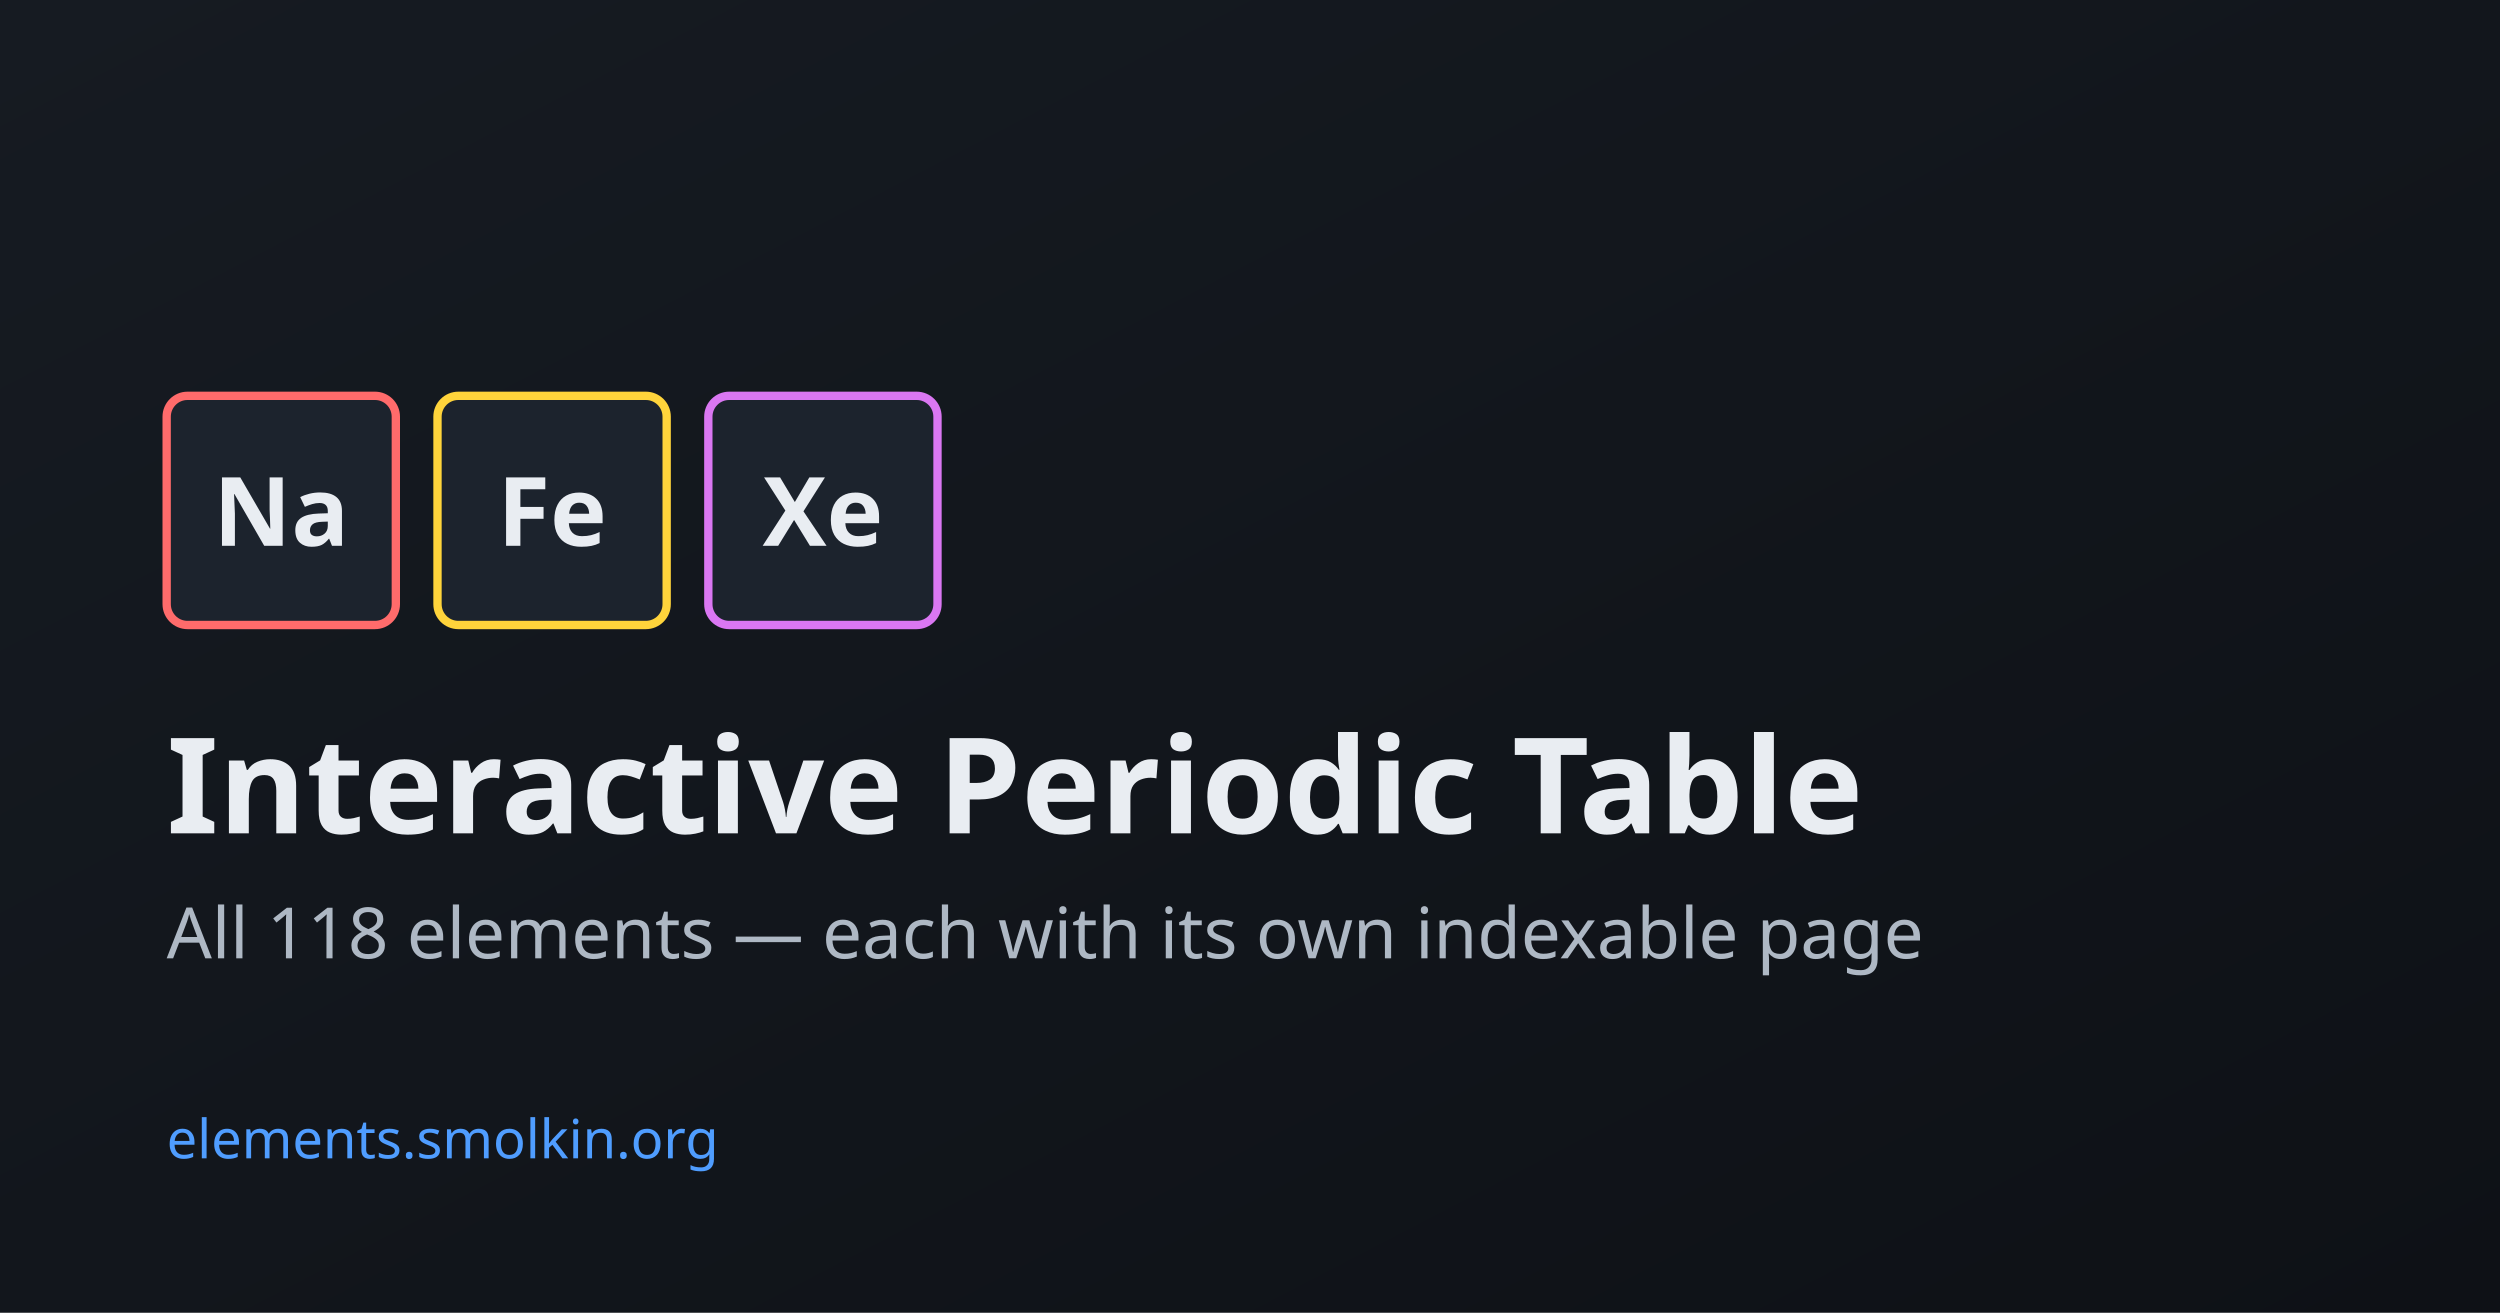
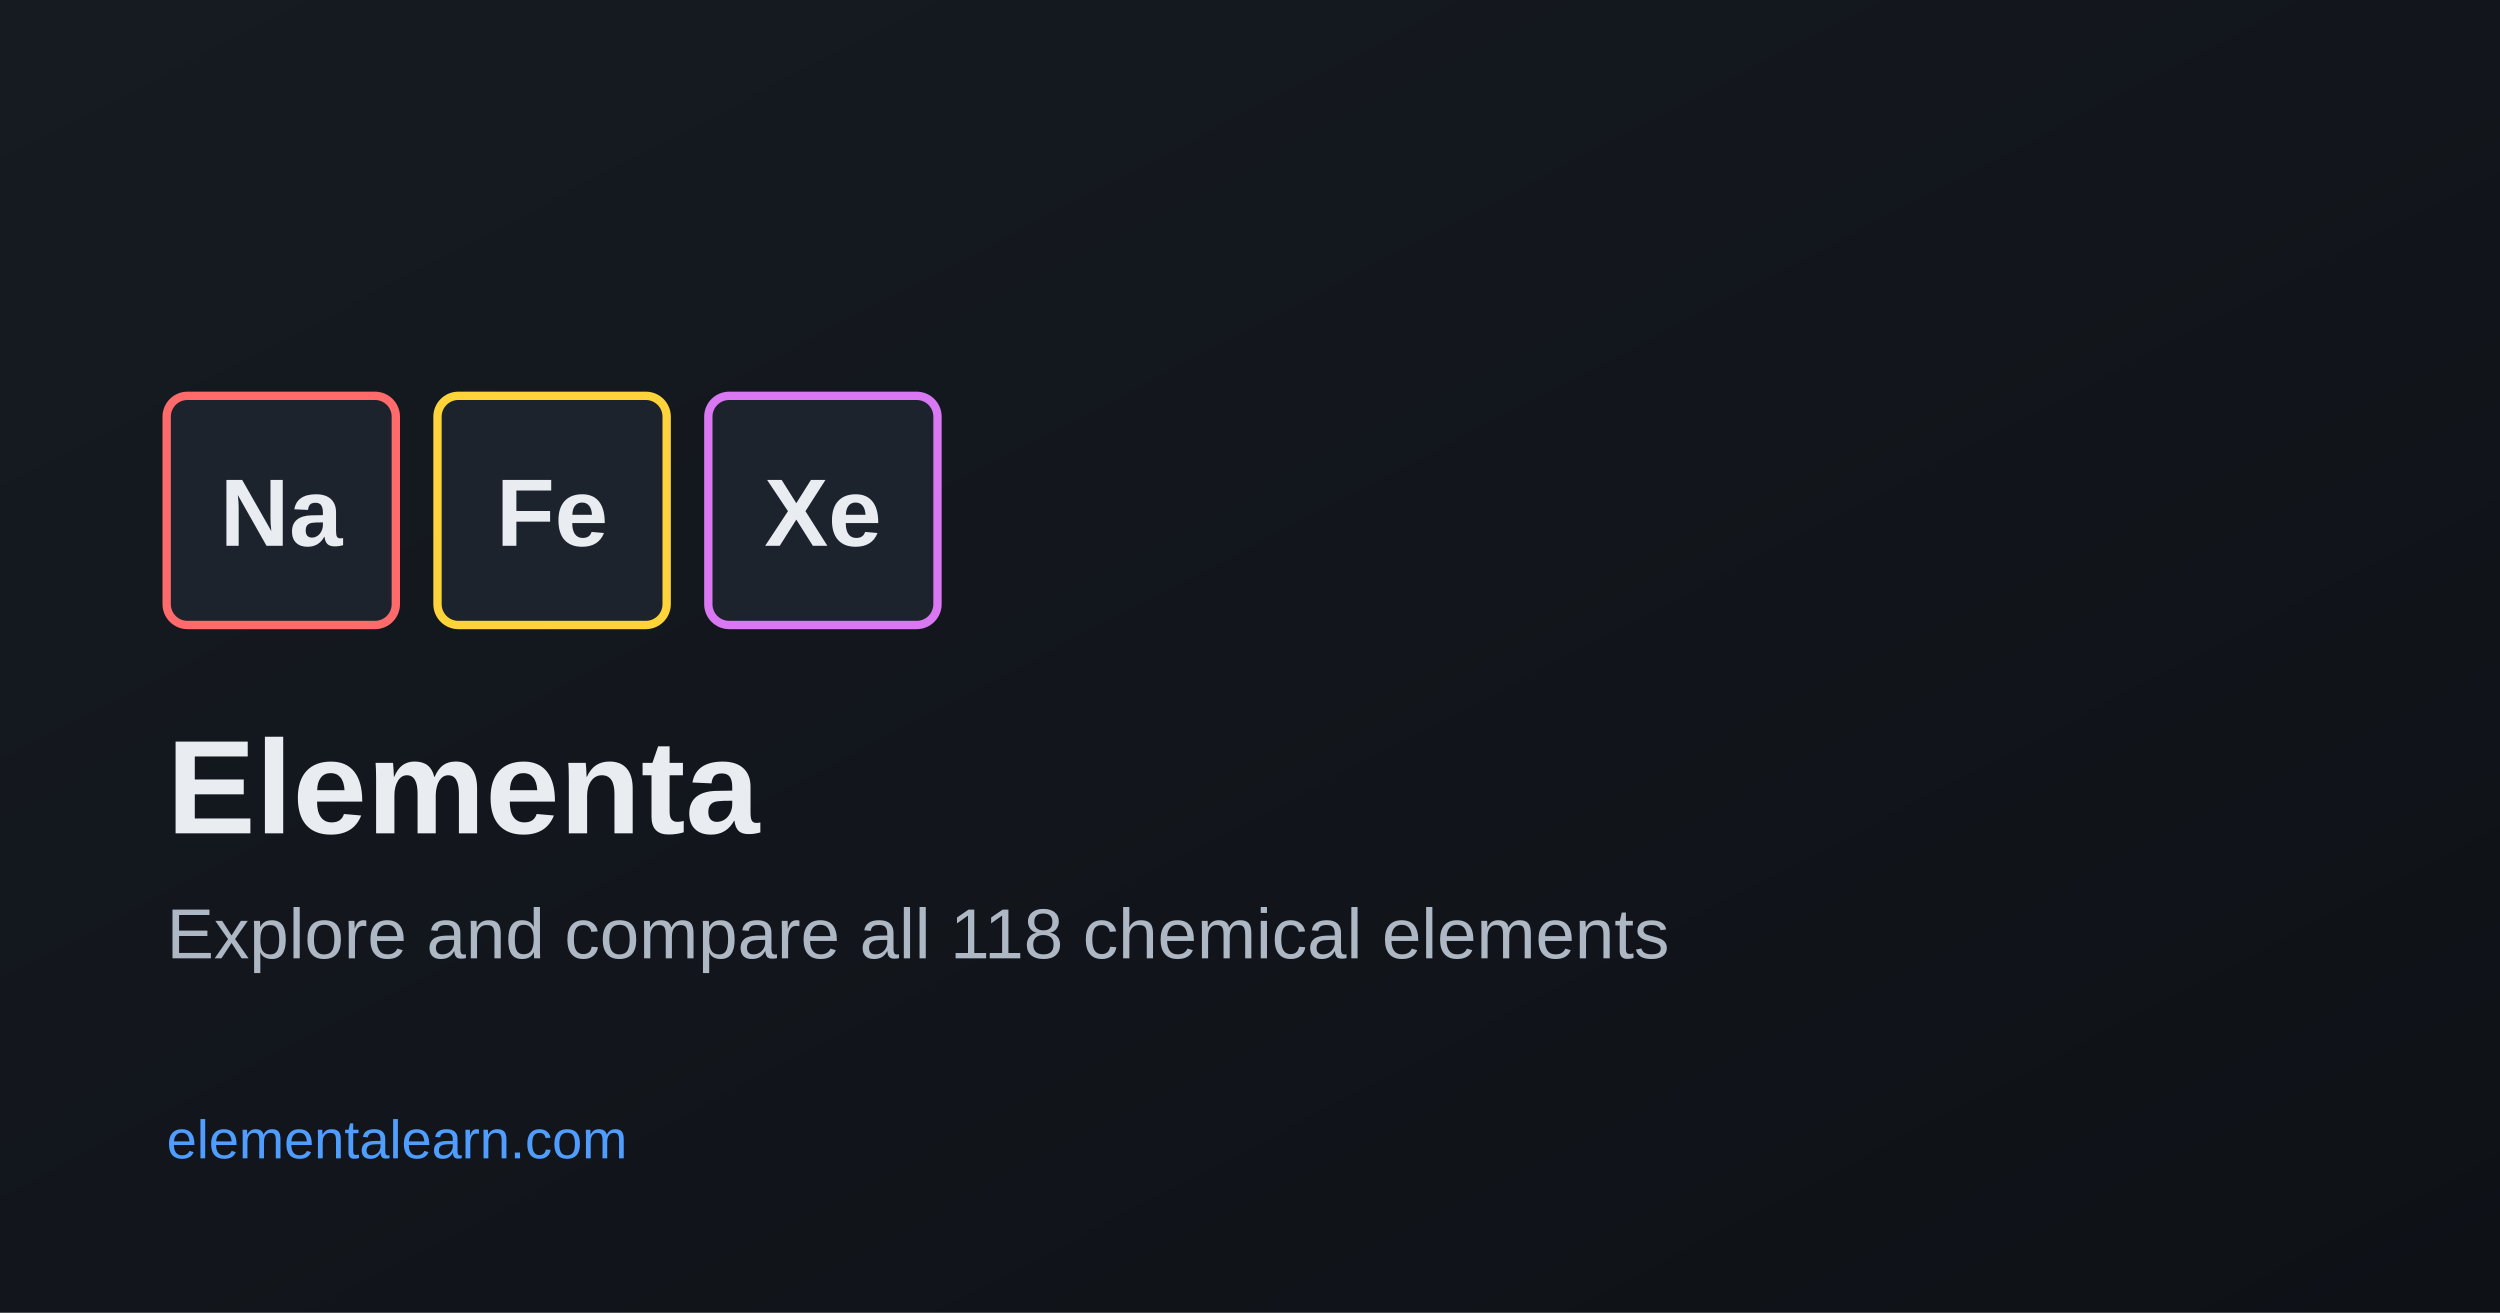
<svg xmlns="http://www.w3.org/2000/svg" viewBox="0 0 1200 630" role="img" aria-label="Interactive Periodic Table">
  <rect width="1200" height="630" fill="#0e1116" />
  <rect width="1200" height="630" fill="url(#g)" />
  <defs>
    <linearGradient id="g" x1="0" y1="0" x2="1" y2="1">
      <stop offset="0" stop-color="#161b22" />
      <stop offset="1" stop-color="#0e1116" />
    </linearGradient>
  </defs>
  <g>
    <rect x="80" y="190" width="110" height="110" rx="10" fill="#1c232d" stroke="#ff6b6b" stroke-width="4" />
-     <text x="135" y="262" font-family="Segoe UI, sans-serif" font-size="46" font-weight="800" fill="#e9edf2" text-anchor="middle">Na</text>
+     <text x="135" y="262" font-family="Arial, sans-serif" font-size="46" font-weight="700" fill="#e9edf2" text-anchor="middle">Na</text>
    <rect x="210" y="190" width="110" height="110" rx="10" fill="#1c232d" stroke="#ffd43b" stroke-width="4" />
-     <text x="265" y="262" font-family="Segoe UI, sans-serif" font-size="46" font-weight="800" fill="#e9edf2" text-anchor="middle">Fe</text>
+     <text x="265" y="262" font-family="Arial, sans-serif" font-size="46" font-weight="700" fill="#e9edf2" text-anchor="middle">Fe</text>
    <rect x="340" y="190" width="110" height="110" rx="10" fill="#1c232d" stroke="#da77f2" stroke-width="4" />
-     <text x="395" y="262" font-family="Segoe UI, sans-serif" font-size="46" font-weight="800" fill="#e9edf2" text-anchor="middle">Xe</text>
+     <text x="395" y="262" font-family="Arial, sans-serif" font-size="46" font-weight="700" fill="#e9edf2" text-anchor="middle">Xe</text>
  </g>
-   <text x="80" y="400" font-family="Segoe UI, system-ui, sans-serif" font-size="64" font-weight="800" fill="#e9edf2">Interactive Periodic Table</text>
-   <text x="80" y="460" font-family="Segoe UI, system-ui, sans-serif" font-size="34" fill="#aeb8c4">All 118 elements — each with its own indexable page</text>
-   <text x="80" y="556" font-family="Segoe UI, system-ui, sans-serif" font-size="26" fill="#4f9dff">elements.smolkin.org</text>
+   <text x="80" y="400" font-family="Arial, sans-serif" font-size="64" font-weight="700" fill="#e9edf2">Elementa</text>
+   <text x="80" y="460" font-family="Arial, sans-serif" font-size="34" fill="#aeb8c4">Explore and compare all 118 chemical elements</text>
+   <text x="80" y="556" font-family="Arial, sans-serif" font-size="26" fill="#4f9dff">elementalearn.com</text>
</svg>
